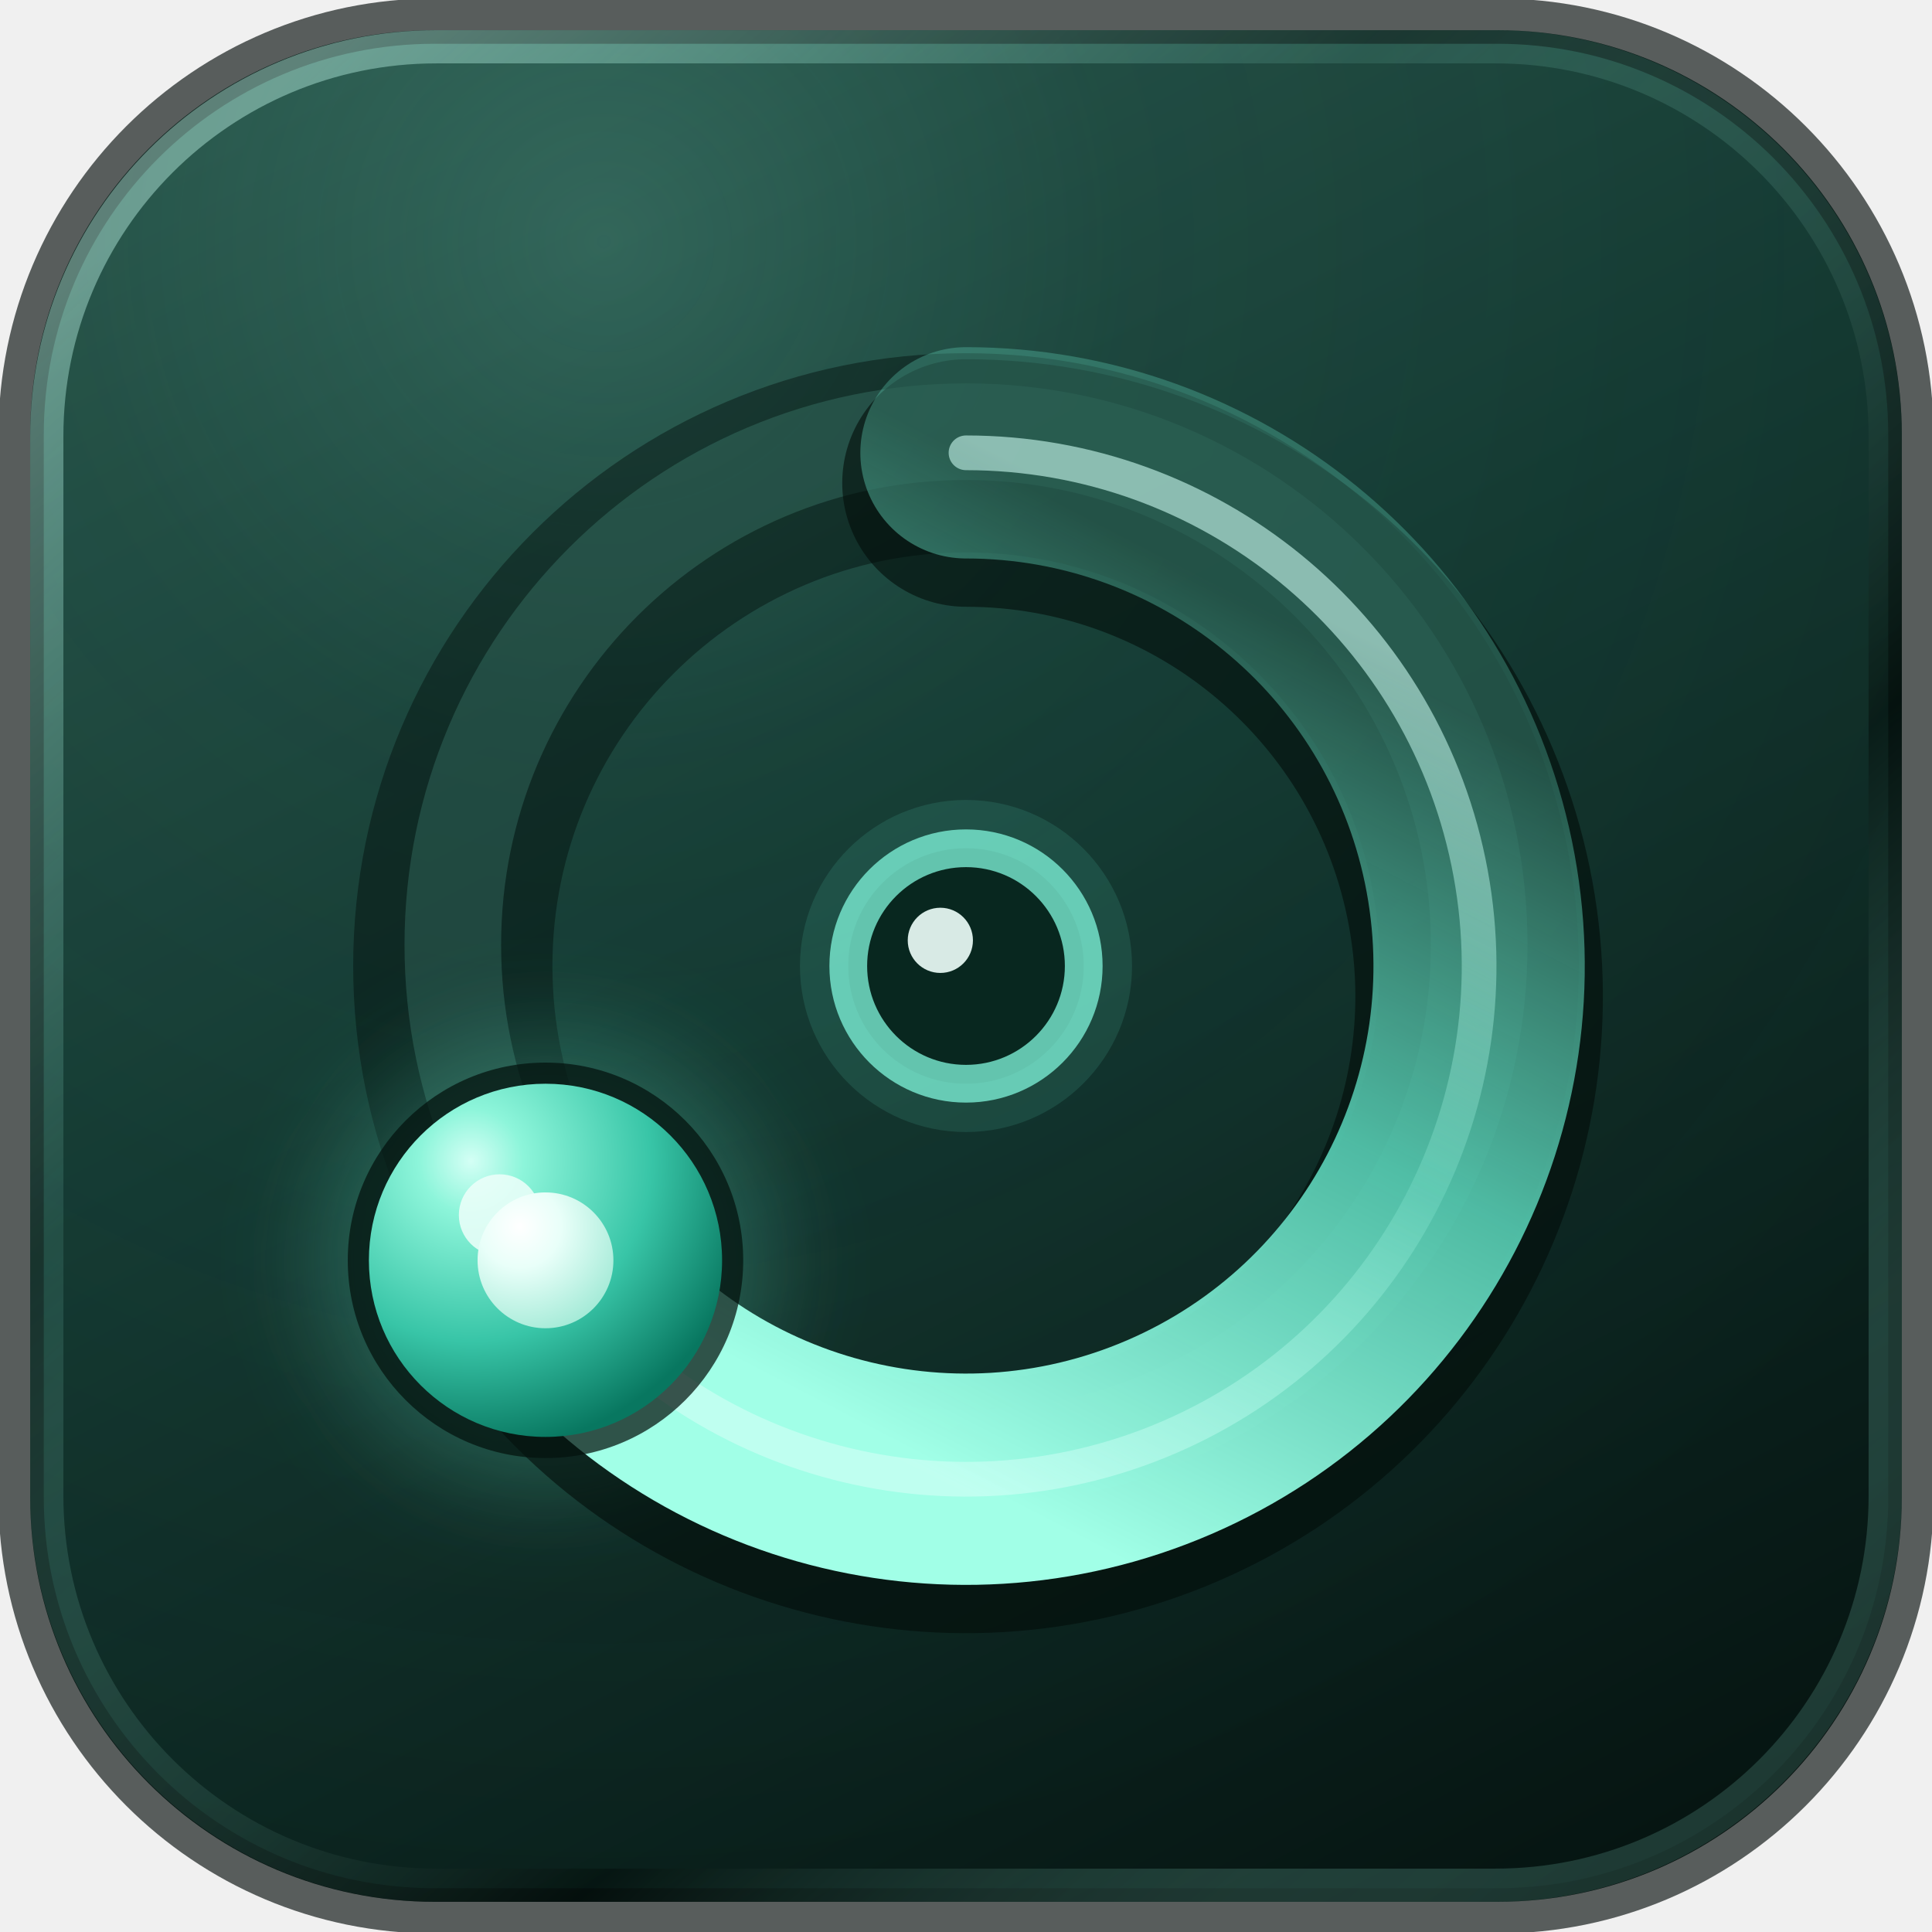
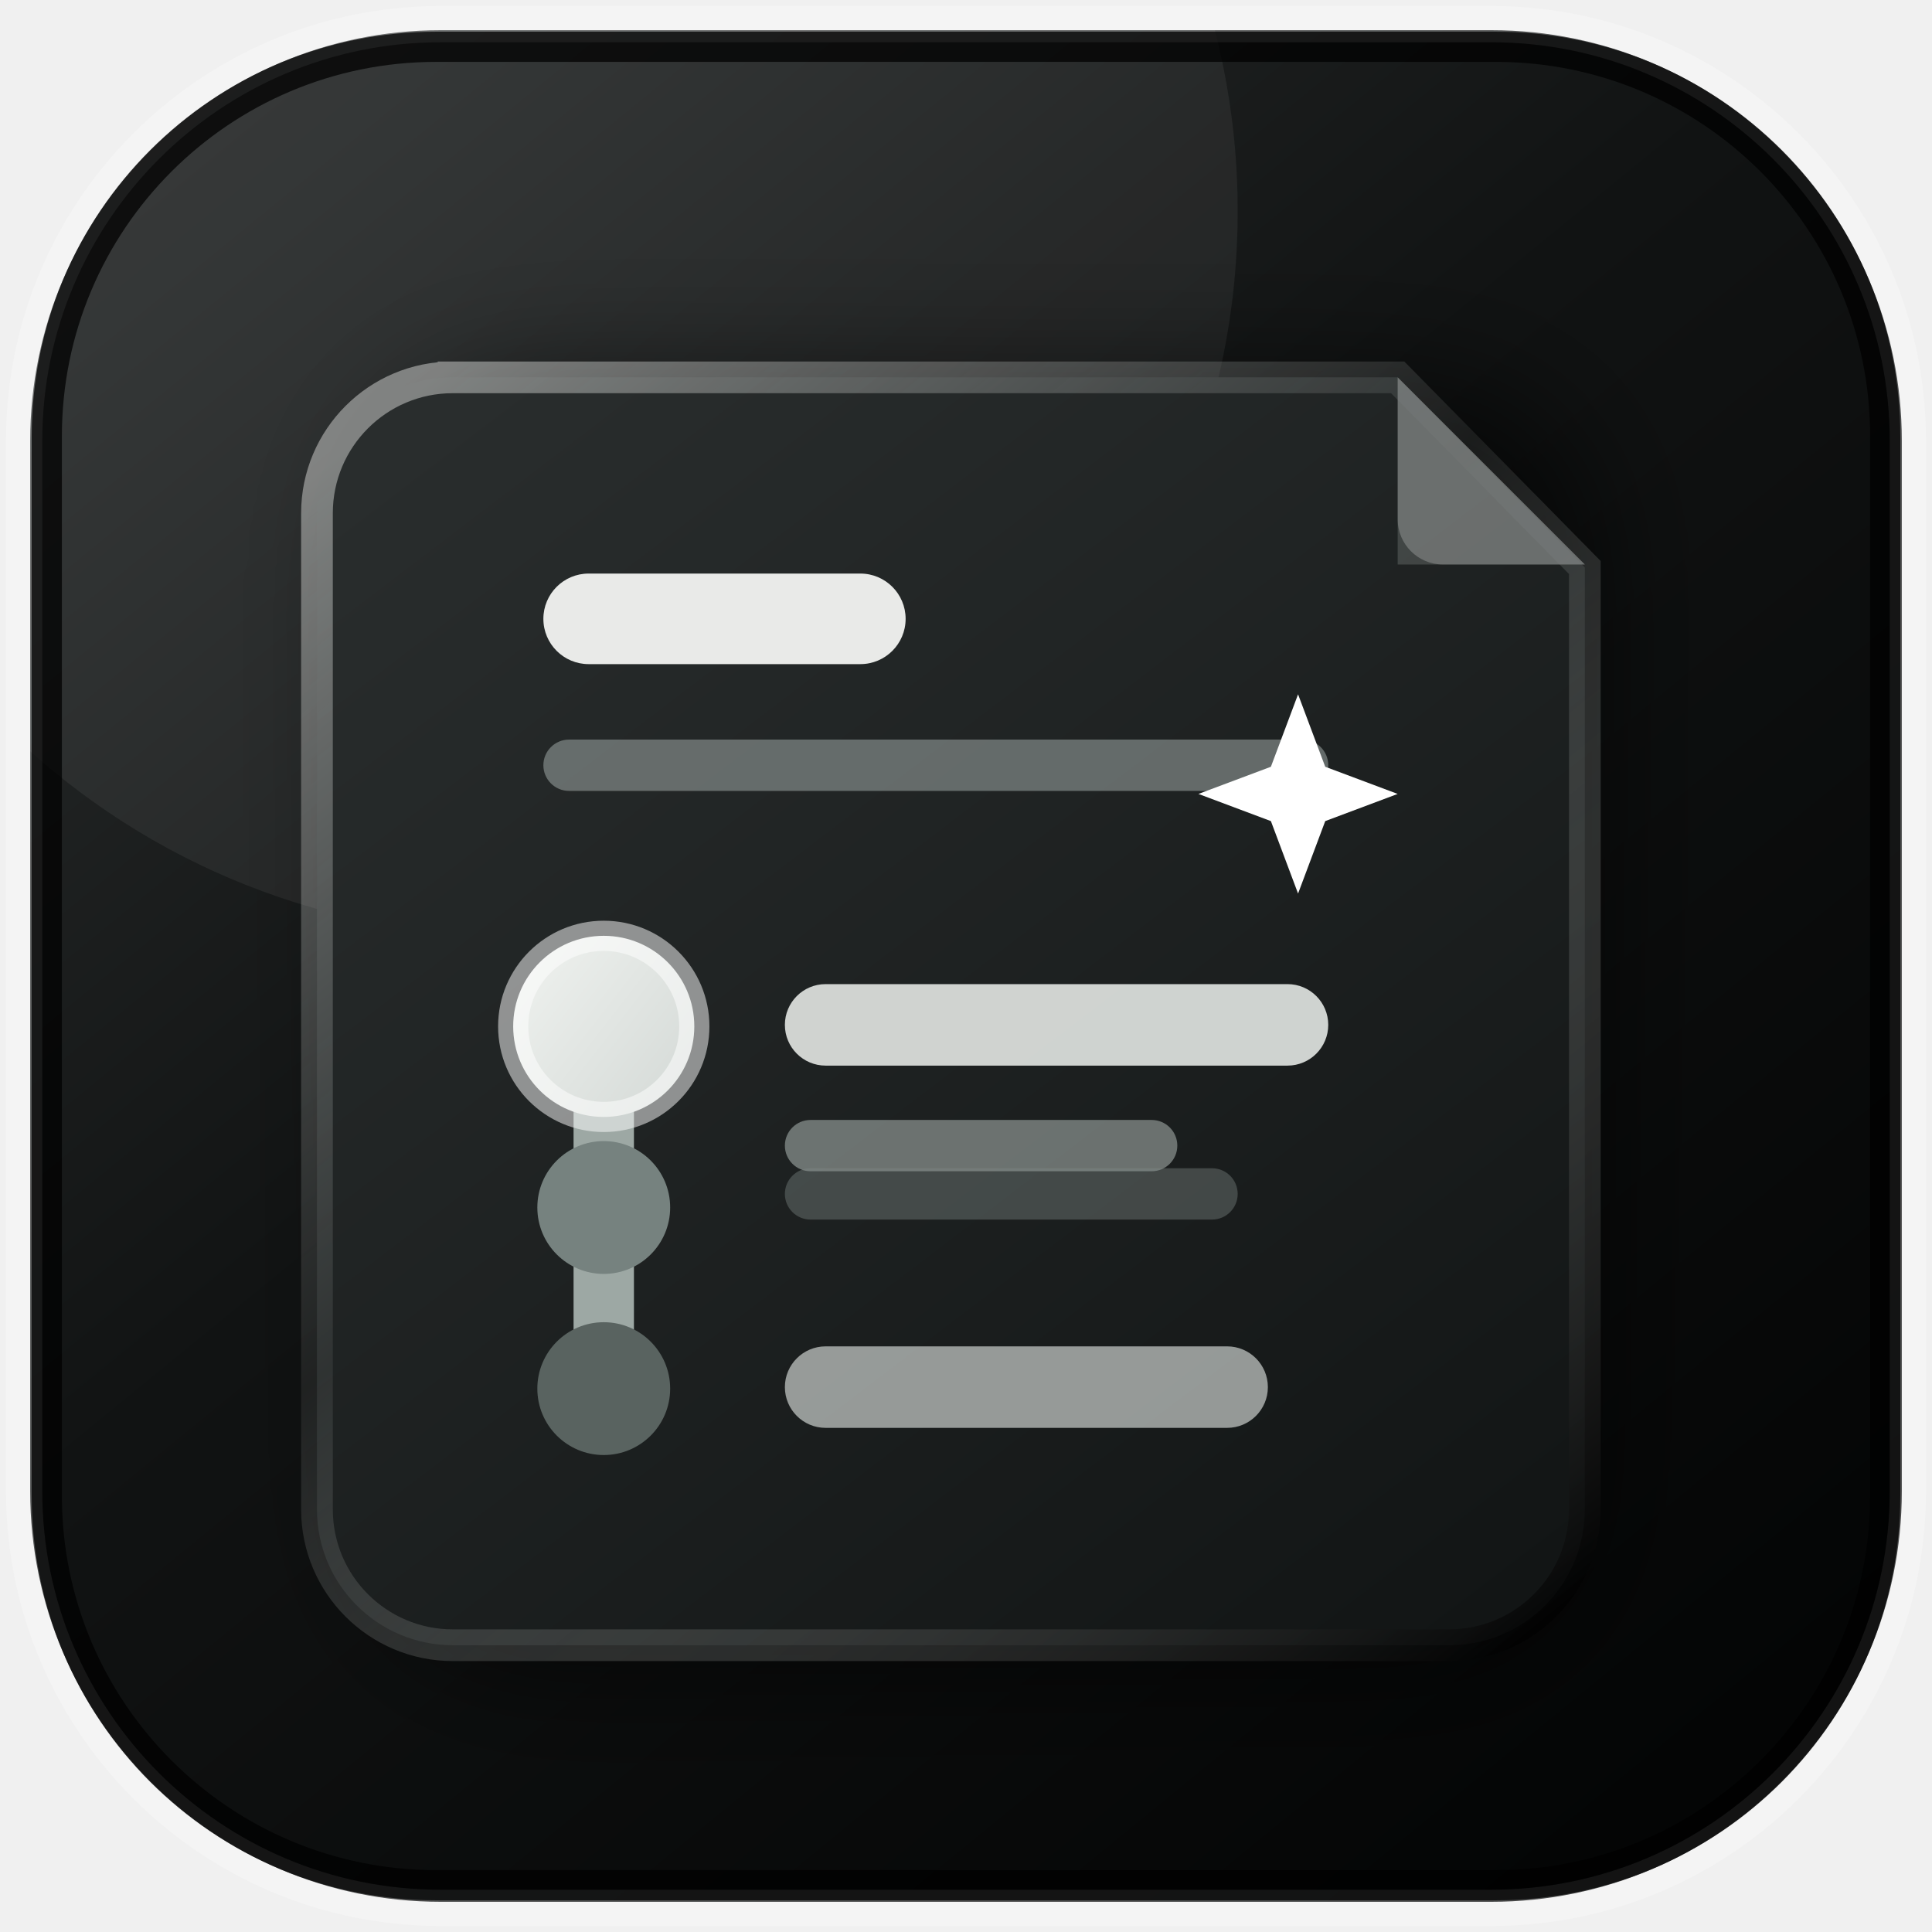
<svg xmlns="http://www.w3.org/2000/svg" viewBox="0 0 64 64" width="64" height="64" role="img" aria-label="AI 轨迹">
  <defs>
-     <linearGradient id="tile" x1="16" y1="0" x2="49" y2="64" gradientUnits="userSpaceOnUse">
-       <stop offset="0" stop-color="#244d43" />
-       <stop offset="0.42" stop-color="#12352e" />
-       <stop offset="1" stop-color="#061512" />
+     <linearGradient id="bg" x1="8" y1="2" x2="57" y2="62" gradientUnits="userSpaceOnUse">
+       <stop stop-color="#2a2d2d" />
+       <stop offset=".42" stop-color="#111313" />
+       <stop offset="1" stop-color="#030404" />
    </linearGradient>
-     <radialGradient id="tileLight" cx="20" cy="8" r="55" gradientUnits="userSpaceOnUse">
-       <stop offset="0" stop-color="#8cf9df" stop-opacity="0.18" />
-       <stop offset="0.32" stop-color="#5ed5bd" stop-opacity="0.06" />
-       <stop offset="1" stop-color="#5ed5bd" stop-opacity="0" />
-     </radialGradient>
-     <linearGradient id="rim" x1="7" y1="5" x2="56" y2="59" gradientUnits="userSpaceOnUse">
-       <stop offset="0" stop-color="#c7fff1" stop-opacity="0.42" />
-       <stop offset="0.32" stop-color="#8be5d0" stop-opacity="0.12" />
-       <stop offset="0.7" stop-color="#020c09" stop-opacity="0.5" />
-       <stop offset="1" stop-color="#8be5d0" stop-opacity="0.18" />
+     <linearGradient id="paper" x1="17" y1="12" x2="49" y2="54" gradientUnits="userSpaceOnUse">
+       <stop stop-color="#292d2d" />
+       <stop offset="1" stop-color="#121515" />
    </linearGradient>
-     <linearGradient id="arc" x1="32" y1="15" x2="18.1" y2="41.8" gradientUnits="userSpaceOnUse">
-       <stop offset="0" stop-color="#6ce7ca" stop-opacity="0.28" />
-       <stop offset="0.48" stop-color="#5fe0c4" stop-opacity="0.82" />
-       <stop offset="1" stop-color="#a1ffe7" />
+     <linearGradient id="edge" x1="15" y1="12" x2="50" y2="55" gradientUnits="userSpaceOnUse">
+       <stop stop-color="#f7f8f5" stop-opacity=".42" />
+       <stop offset=".42" stop-color="#bec3c0" stop-opacity=".1" />
+       <stop offset="1" stop-color="#000" stop-opacity=".72" />
    </linearGradient>
-     <linearGradient id="arcEdge" x1="31" y1="14" x2="17" y2="42" gradientUnits="userSpaceOnUse">
-       <stop offset="0" stop-color="#d0fff5" stop-opacity="0.82" />
-       <stop offset="0.5" stop-color="#a6ffea" stop-opacity="0.26" />
-       <stop offset="1" stop-color="#d8fff8" stop-opacity="0.78" />
+     <linearGradient id="accent" x1="18" y1="27" x2="45" y2="48" gradientUnits="userSpaceOnUse">
+       <stop stop-color="#f6f8f5" />
+       <stop offset=".52" stop-color="#b8c0bd" />
+       <stop offset="1" stop-color="#6c827c" />
    </linearGradient>
-     <radialGradient id="node" cx="29%" cy="22%" r="82%">
-       <stop offset="0" stop-color="#d4fff5" />
-       <stop offset="0.18" stop-color="#8df5da" />
-       <stop offset="0.62" stop-color="#38c5a7" />
-       <stop offset="1" stop-color="#087760" />
-     </radialGradient>
-     <radialGradient id="core" cx="31%" cy="25%" r="80%">
-       <stop offset="0" stop-color="#ffffff" />
-       <stop offset="0.38" stop-color="#e9fff9" />
-       <stop offset="1" stop-color="#a6ebd8" />
-     </radialGradient>
-     <filter id="softGlow" x="-50%" y="-50%" width="200%" height="200%">
-       <feGaussianBlur stdDeviation="1.6" />
+     <filter id="shadow" x="-40%" y="-40%" width="180%" height="190%">
+       <feGaussianBlur stdDeviation="2.2" />
    </filter>
-     <clipPath id="tileClip">
-       <rect x="1" y="1" width="62" height="62" rx="13.4" />
+     <clipPath id="clip">
+       <rect x="1" y="1" width="62" height="62" rx="13.6" />
    </clipPath>
  </defs>
-   <g clip-path="url(#tileClip)">
-     <rect width="64" height="64" fill="url(#tile)" />
-     <rect width="64" height="64" fill="url(#tileLight)" />
-     <circle cx="32" cy="32" r="17" fill="none" stroke="#010a08" stroke-opacity="0.42" stroke-width="6.6" />
-     <circle cx="32" cy="31.3" r="17" fill="none" stroke="#7ae4cc" stroke-opacity="0.17" stroke-width="3.2" />
-     <circle cx="18.07" cy="41.75" r="7.5" fill="#61e5c7" fill-opacity="0.24" filter="url(#softGlow)" />
-     <path d="M32 15 A17 17 0 1 1 18.07 41.75" fill="none" stroke="#020c09" stroke-opacity="0.6" stroke-width="8.2" stroke-linecap="round" transform="translate(0 1)" />
-     <path d="M32 15 A17 17 0 1 1 18.07 41.75" fill="none" stroke="url(#arc)" stroke-width="7" stroke-linecap="round" />
-     <path d="M32 15 A17 17 0 1 1 18.07 41.75" fill="none" stroke="url(#arcEdge)" stroke-width="1.15" stroke-linecap="round" opacity="0.72" />
-     <circle cx="18.07" cy="41.75" r="6.55" fill="#03110d" fill-opacity="0.72" />
-     <circle cx="18.07" cy="41.75" r="5.85" fill="url(#node)" />
-     <circle cx="16.55" cy="40.25" r="1.35" fill="#effffb" fill-opacity="0.84" />
-     <circle cx="18.07" cy="41.75" r="2.25" fill="url(#core)" />
-     <circle cx="32" cy="32" r="5.5" fill="#63e5c7" fill-opacity="0.13" />
-     <circle cx="32" cy="32" r="3.9" fill="#08271f" stroke="#7df0d6" stroke-opacity="0.78" stroke-width="1.25" />
-     <circle cx="31.15" cy="31.15" r="1.08" fill="#effffb" fill-opacity="0.9" />
+   <g clip-path="url(#clip)">
+     <rect width="64" height="64" fill="url(#bg)" />
+     <circle cx="17" cy="7" r="24" fill="#fff" opacity=".06" />
+     <rect x="12.5" y="13" width="40" height="42" rx="5.3" fill="#000" opacity=".7" filter="url(#shadow)" />
+     <path d="M14.5 12.5h31.8l6.2 6.3v31.2a4.5 4.5 0 0 1-4.5 4.5h-33a4.5 4.5 0 0 1-4.5-4.5V17a4.5 4.5 0 0 1 4.5-4.5Z" fill="url(#paper)" stroke="url(#edge)" stroke-width="1.05" />
+     <path d="M46.3 12.5v6.2h6.2" fill="#4d5352" opacity=".72" />
+     <path d="M46.3 12.5 52.5 18.7h-4.7a1.5 1.5 0 0 1-1.5-1.5v-4.7Z" fill="#fff" opacity=".22" />
+     <rect x="18" y="19" width="12" height="3" rx="1.5" fill="#f5f7f4" opacity=".94" />
+     <rect x="18" y="24.5" width="26" height="1.7" rx=".85" fill="#969f9c" opacity=".58" />
+     <path d="M20 34v12" stroke="#9da8a4" stroke-width="2" stroke-linecap="round" />
+     <circle cx="20" cy="34" r="3" fill="url(#accent)" stroke="#fff" stroke-opacity=".5" stroke-width="1" />
+     <circle cx="20" cy="40" r="2.2" fill="#76827f" />
+     <circle cx="20" cy="46" r="2.2" fill="#596360" />
+     <rect x="26" y="32.6" width="18" height="2.7" rx="1.35" fill="#f1f4f1" opacity=".84" />
+     <rect x="26" y="37.1" width="13" height="1.7" rx=".85" fill="#9ca5a2" opacity=".62" />
+     <rect x="26" y="38.7" width="15" height="1.7" rx=".85" fill="#7f8986" opacity=".4" />
+     <rect x="26" y="44.6" width="16" height="2.7" rx="1.35" fill="#dce1de" opacity=".64" />
+     <path d="m43 23 .9 2.4 2.4.9-2.4.9-.9 2.4-.9-2.4-2.4-.9 2.4-.9.9-2.4Z" fill="#fff" />
  </g>
-   <rect x="0.7" y="0.7" width="62.6" height="62.6" rx="13.7" fill="none" stroke="#020a08" stroke-opacity="0.64" stroke-width="1.5" />
-   <rect x="1.55" y="1.55" width="60.9" height="60.9" rx="12.9" fill="none" stroke="url(#rim)" stroke-width="1.1" />
+   <rect x=".8" y=".8" width="62.4" height="62.4" rx="13.8" fill="none" stroke="#fff" stroke-opacity=".28" stroke-width="1.2" />
+   <rect x="1.55" y="1.55" width="60.9" height="60.9" rx="12.9" fill="none" stroke="#000" stroke-opacity=".74" stroke-width="1" />
</svg>
